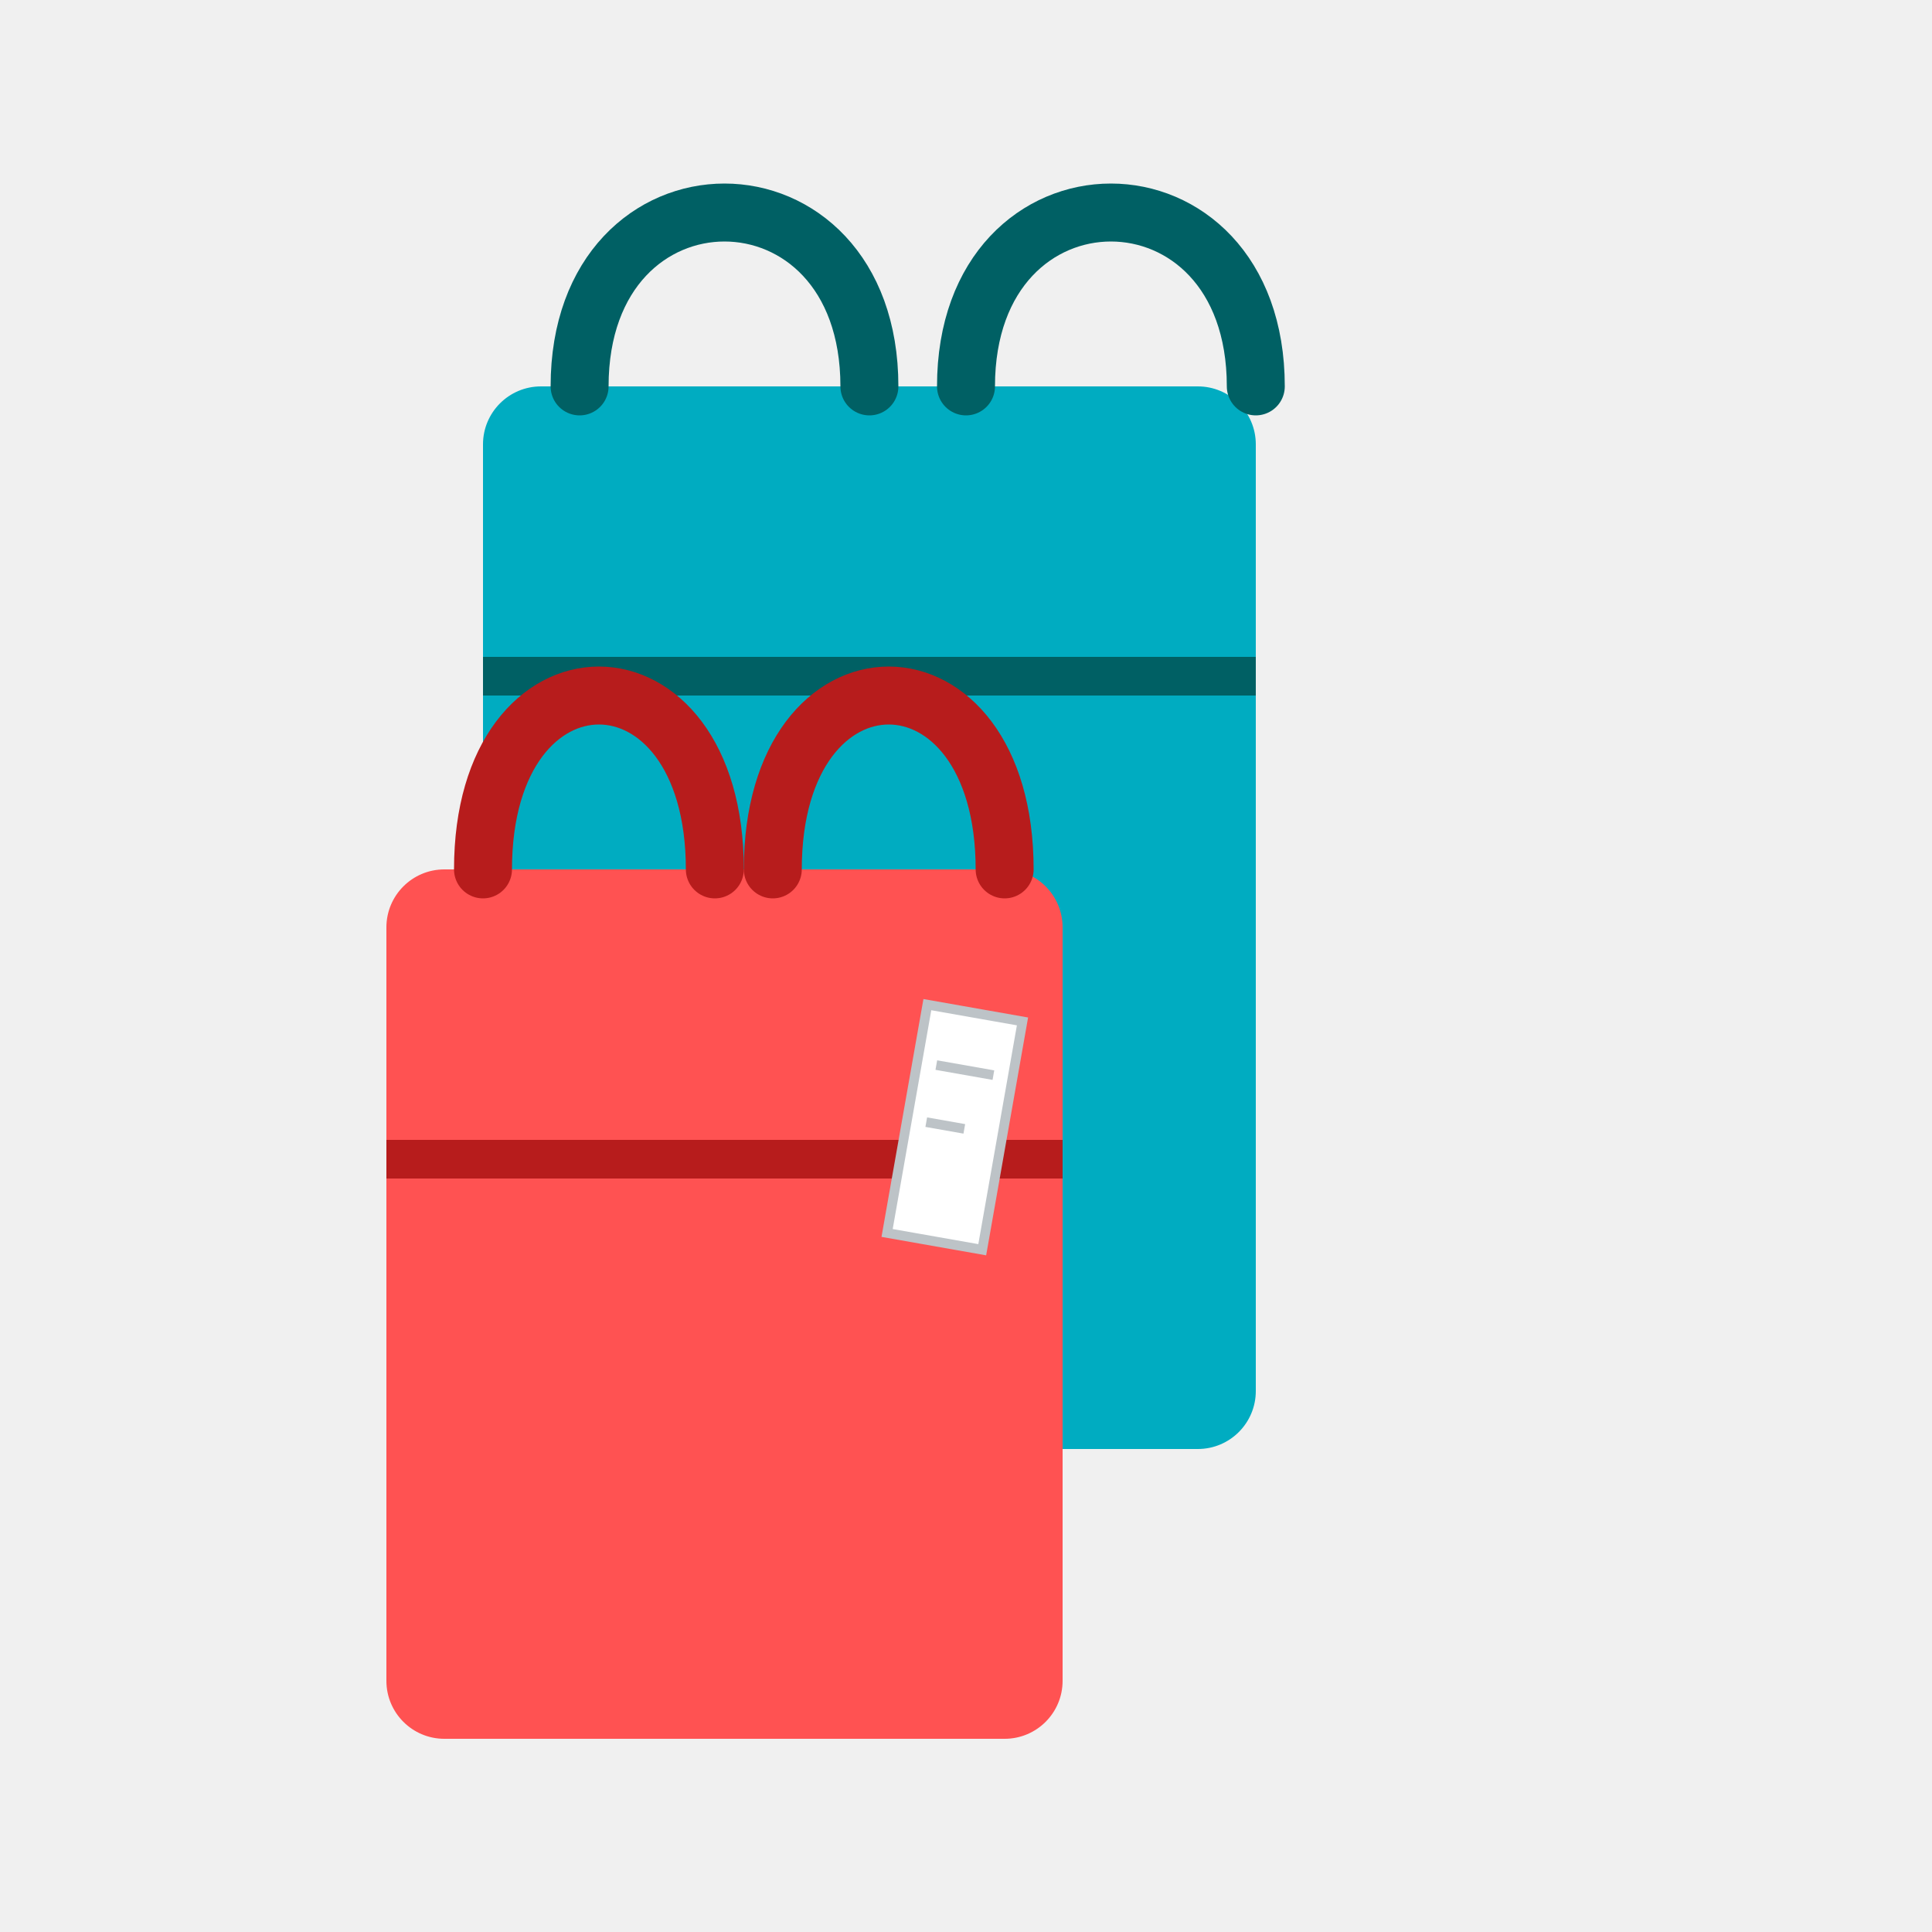
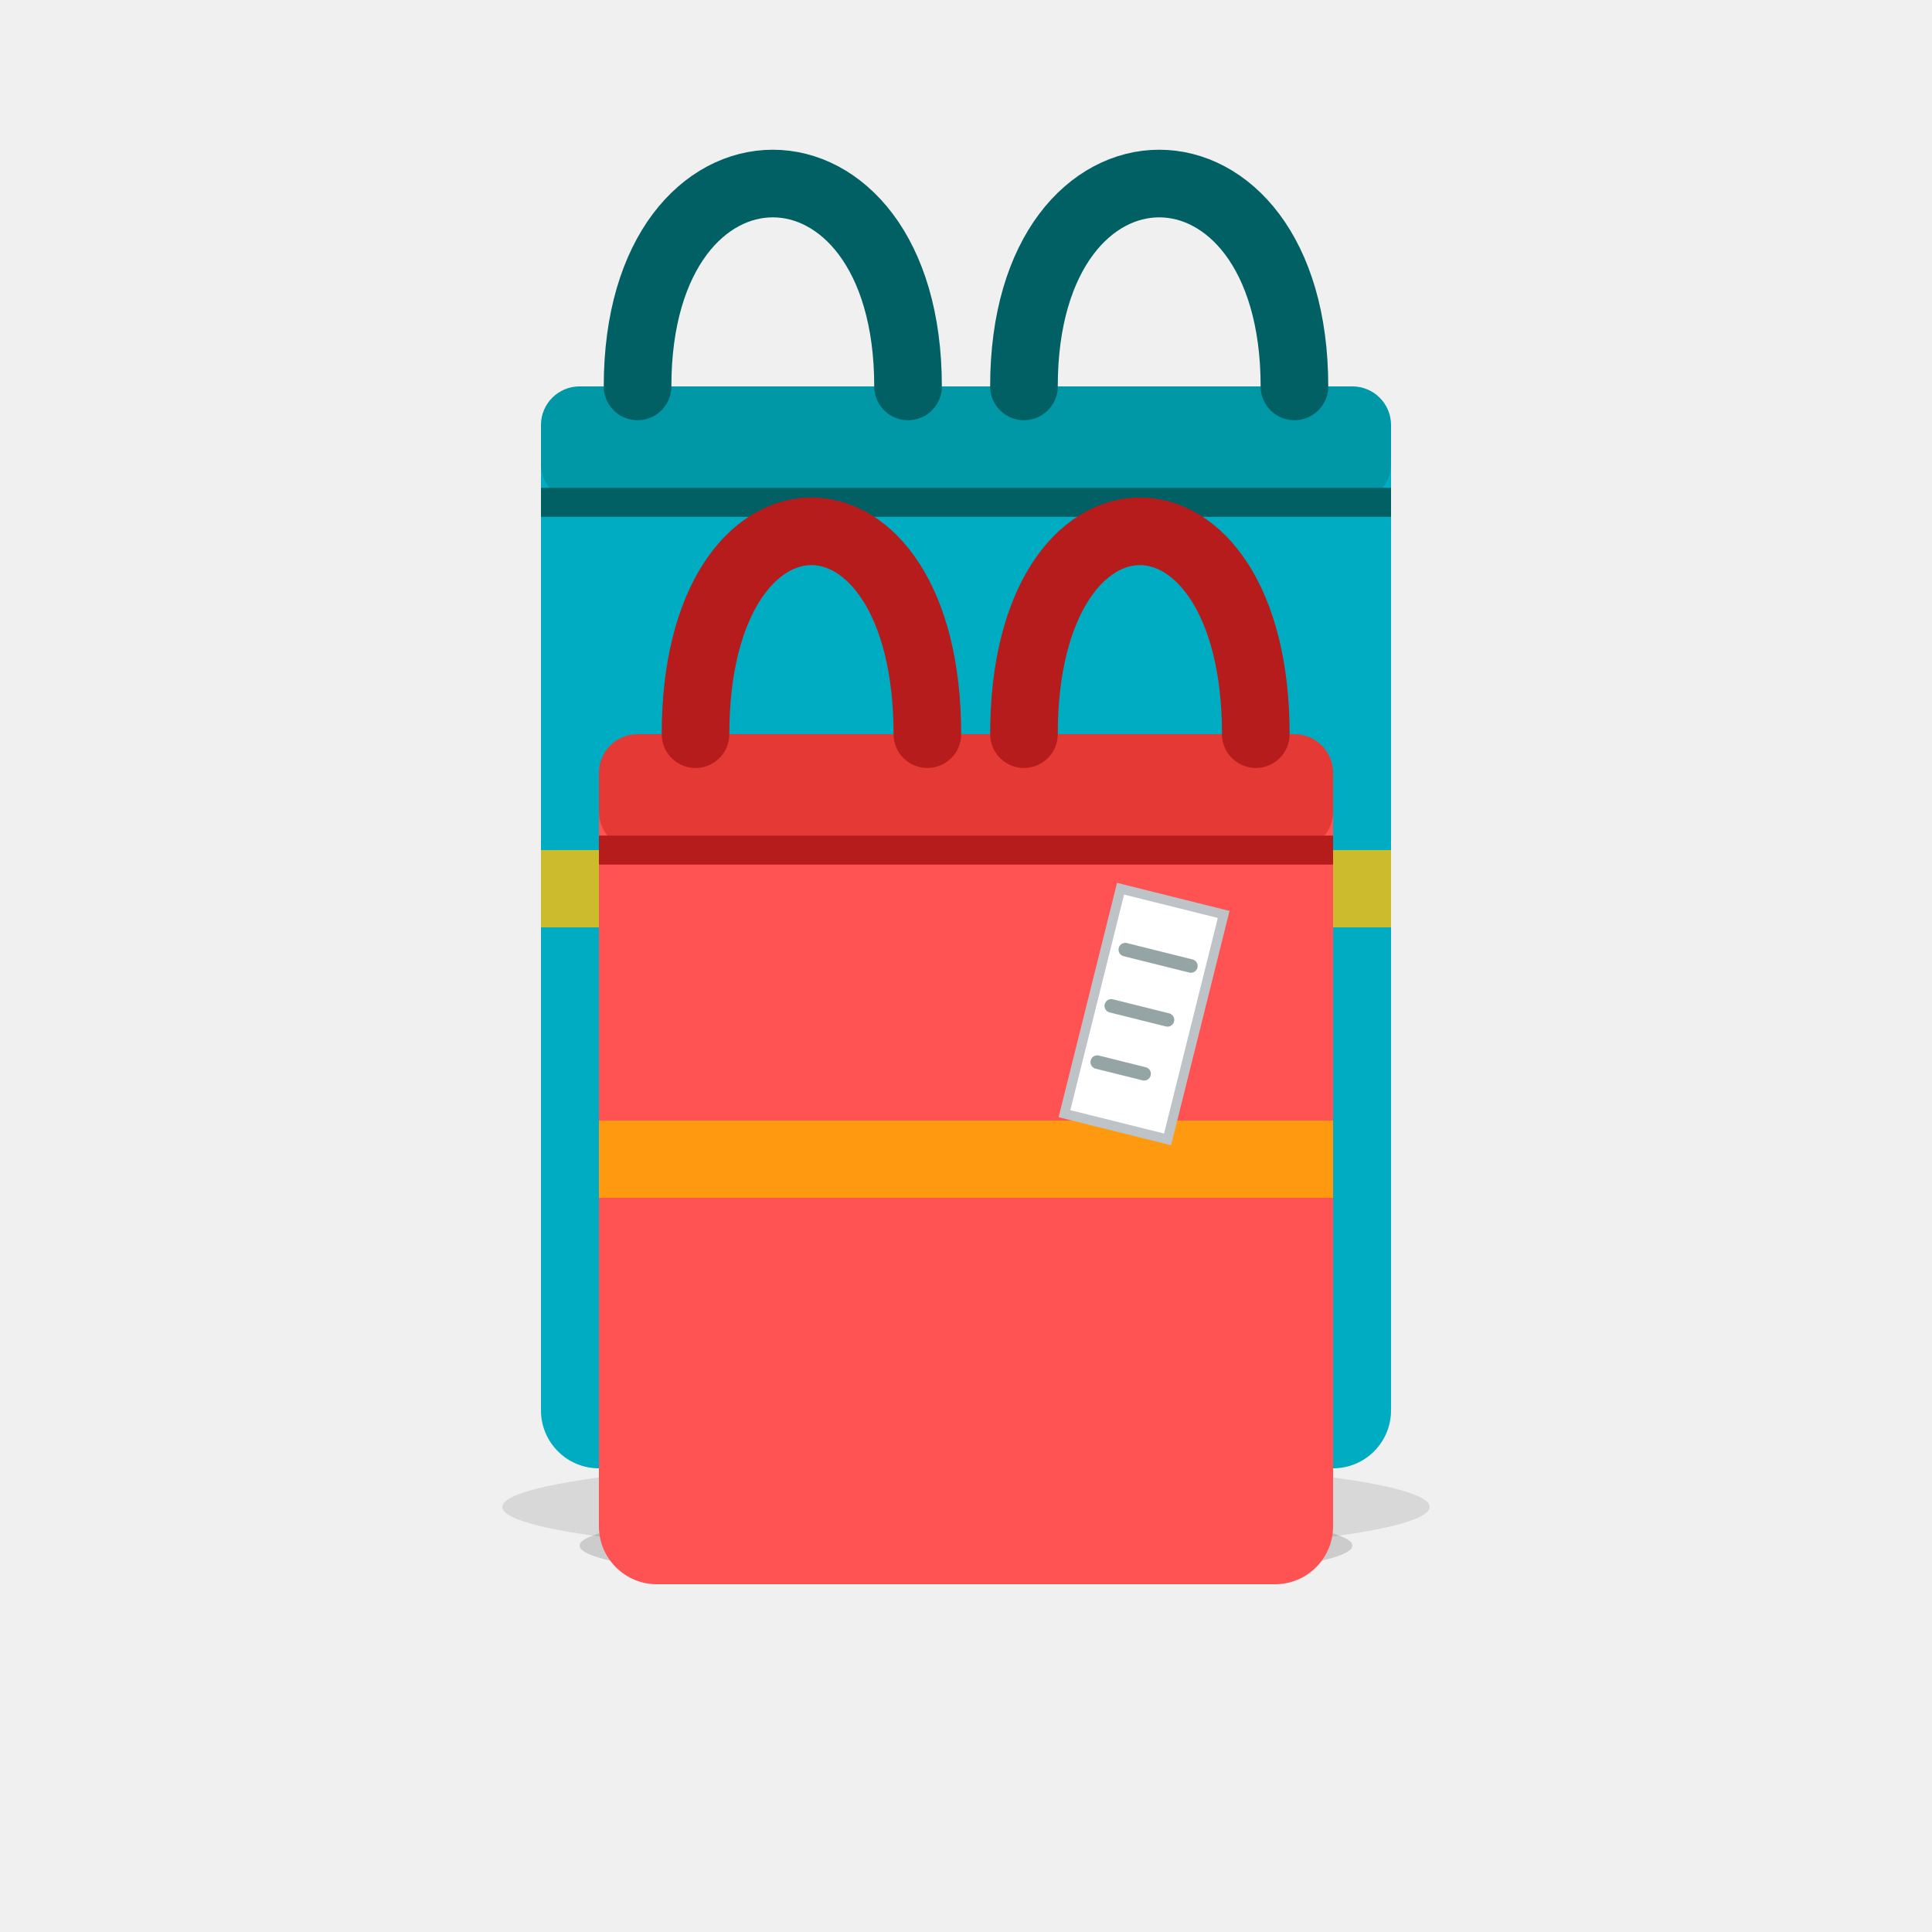
<svg xmlns="http://www.w3.org/2000/svg" viewBox="0 0 100 100" width="100" height="100">
-   <g fill="#00ACC1">
-     <rect x="25" y="20" width="40" height="55" rx="3" ry="3" />
-     <line x1="25" y1="35" x2="65" y2="35" stroke="#006064" stroke-width="2" />
+   <ellipse cx="50" cy="78" rx="24" ry="2.5" fill="rgba(0,0,0,0.1)" />
+   <ellipse cx="50" cy="80" rx="20" ry="2" fill="rgba(0,0,0,0.15)" />
+   <g>
+     <rect x="28" y="20" width="44" height="56" rx="3" ry="3" fill="#00ACC1" />
+     <rect x="28" y="20" width="44" height="6" fill="#0097A7" rx="2" />
+     <line x1="28" y1="26" x2="72" y2="26" stroke="#006064" stroke-width="1.5" />
+     <rect x="28" y="44" width="44" height="4" fill="#FFC107" opacity="0.8" />
  </g>
-   <path d="M30 20 C30 8, 45 8, 45 20" fill="none" stroke="#006064" stroke-width="3" stroke-linecap="round" />
-   <path d="M50 20 C50 8, 65 8, 65 20" fill="none" stroke="#006064" stroke-width="3" stroke-linecap="round" />
-   <g fill="#FF5252">
-     <rect x="20" y="45" width="35" height="45" rx="3" ry="3" />
-     <line x1="20" y1="60" x2="55" y2="60" stroke="#B71C1C" stroke-width="2" />
+   <path d="M33 20 C33 6, 47 6, 47 20" fill="none" stroke="#006064" stroke-width="3.5" stroke-linecap="round" />
+   <path d="M53 20 C53 6, 67 6, 67 20" fill="none" stroke="#006064" stroke-width="3.5" stroke-linecap="round" />
+   <g>
+     <rect x="31" y="38" width="38" height="44" rx="3" ry="3" fill="#FF5252" />
+     <rect x="31" y="38" width="38" height="6" fill="#E53935" rx="2" />
+     <line x1="31" y1="44" x2="69" y2="44" stroke="#B71C1C" stroke-width="1.5" />
+     <rect x="31" y="58" width="38" height="4" fill="#FFAB00" opacity="0.8" />
  </g>
-   <path d="M25 45 C25 33, 37 33, 37 45" fill="none" stroke="#B71C1C" stroke-width="3" stroke-linecap="round" />
-   <path d="M40 45 C40 33, 52 33, 52 45" fill="none" stroke="#B71C1C" stroke-width="3" stroke-linecap="round" />
-   <rect x="48" y="52" width="5" height="12" fill="white" stroke="#BDC3C7" stroke-width="0.5" transform="rotate(10 48 52)" />
-   <line x1="49" y1="55" x2="52" y2="55" stroke="#BDC3C7" stroke-width="0.5" transform="rotate(10 48 52)" />
-   <line x1="49" y1="58" x2="51" y2="58" stroke="#BDC3C7" stroke-width="0.5" transform="rotate(10 48 52)" />
+   <path d="M36 38 C36 24, 48 24, 48 38" fill="none" stroke="#B71C1C" stroke-width="3.5" stroke-linecap="round" />
+   <path d="M53 38 C53 24, 65 24, 65 38" fill="none" stroke="#B71C1C" stroke-width="3.5" stroke-linecap="round" />
+   <g transform="translate(58, 46) rotate(14)">
+     <rect x="0" y="0" width="5.5" height="12" fill="#FFFFFF" stroke="#BDC3C7" stroke-width="0.5" />
+     <line x1="1" y1="3" x2="4.5" y2="3" stroke="#95A5A6" stroke-width="0.7" stroke-linecap="round" />
+     <line x1="1" y1="6" x2="4" y2="6" stroke="#95A5A6" stroke-width="0.7" stroke-linecap="round" />
+     <line x1="1" y1="9" x2="3.5" y2="9" stroke="#95A5A6" stroke-width="0.7" stroke-linecap="round" />
+   </g>
</svg>
